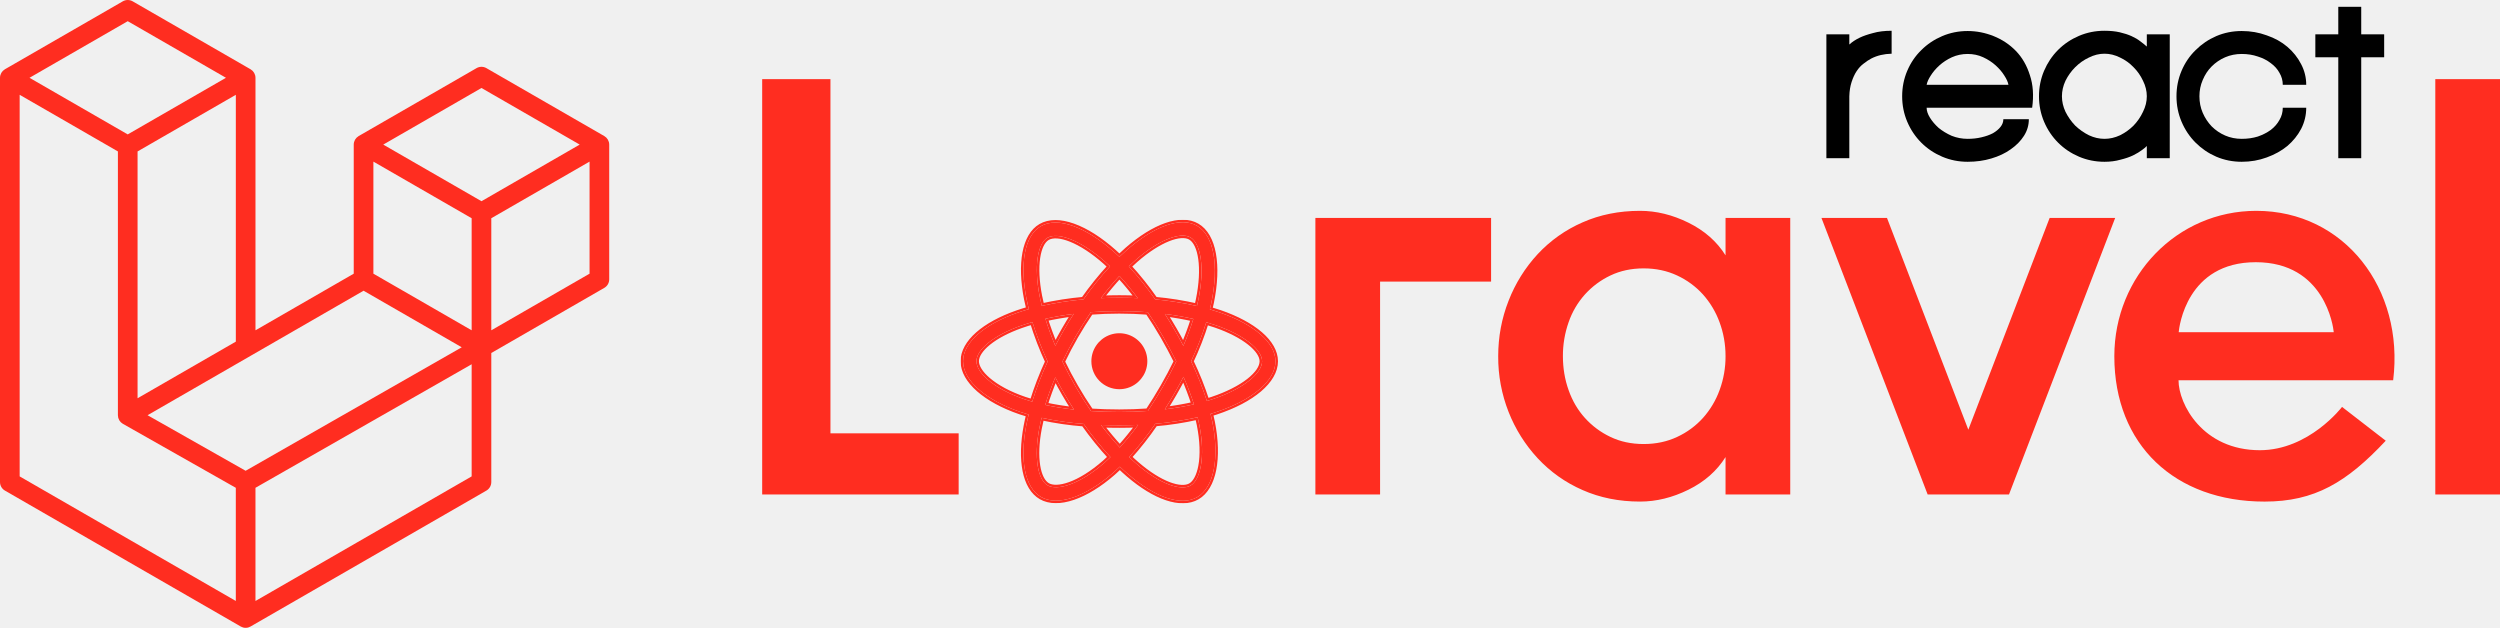
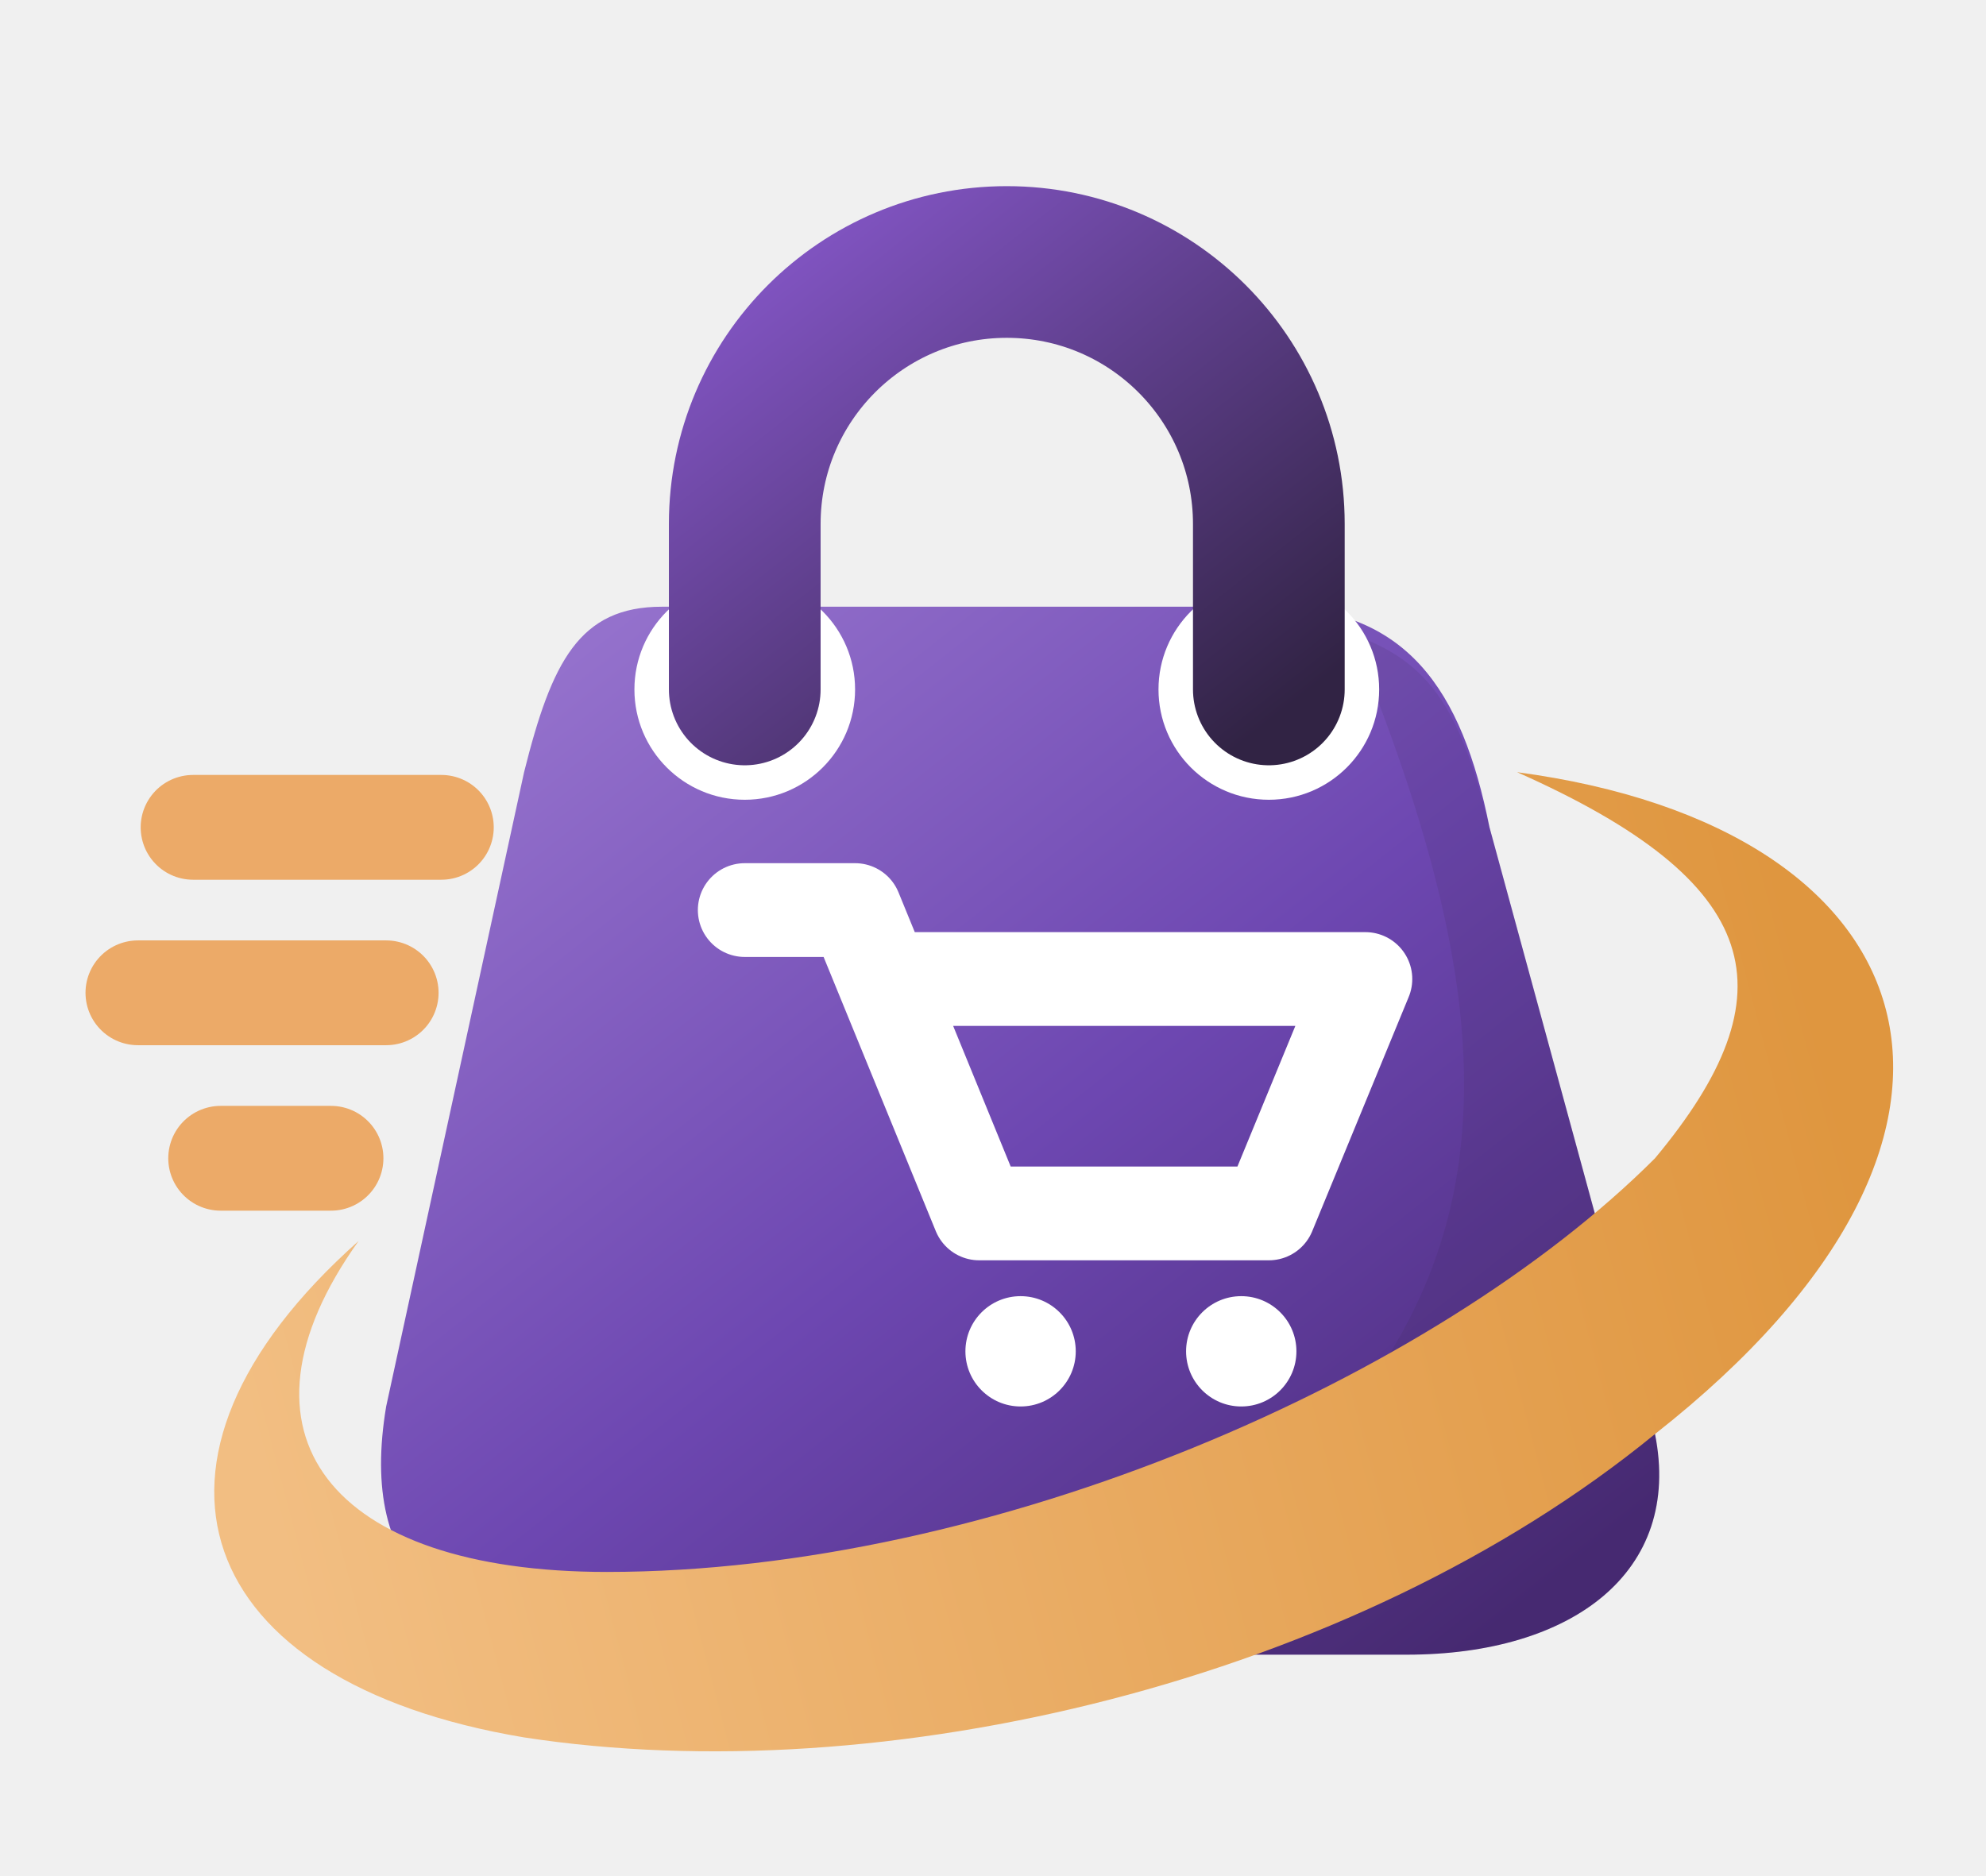
- <svg xmlns="http://www.w3.org/2000/svg" width="1991" height="500" viewBox="0 0 1991 500" fill="none">
-   <mask id="path-1-outside-1_1_7" maskUnits="userSpaceOnUse" x="765" y="175" width="253" height="226" fill="black">
-     <rect fill="white" x="765" y="175" width="253" height="226" />
-     <path d="M971.537 248.894C968.887 247.988 966.217 247.145 963.529 246.365C963.975 244.551 964.386 242.726 964.763 240.892C970.827 211.403 966.862 187.646 953.33 179.825C940.374 172.321 919.125 180.141 897.69 198.84C895.582 200.685 893.518 202.585 891.496 204.541C890.149 203.242 888.767 201.97 887.35 200.727C864.884 180.732 842.365 172.31 828.849 180.157C815.893 187.677 812.042 210.009 817.499 237.958C818.045 240.722 818.658 243.474 819.339 246.214C816.152 247.121 813.073 248.09 810.13 249.117C783.823 258.316 767 272.739 767 287.696C767 303.15 785.056 318.646 812.488 328.042C814.713 328.799 816.959 329.502 819.225 330.152C818.489 333.085 817.838 336.051 817.271 339.05C812.089 366.518 816.131 388.321 829.062 395.795C842.417 403.511 864.822 395.582 886.661 376.458C888.389 374.945 890.116 373.347 891.844 371.664C894.027 373.775 896.273 375.824 898.581 377.811C919.726 396.043 940.607 403.408 953.517 395.914C966.862 388.171 971.2 364.746 965.566 336.246C965.134 334.07 964.637 331.848 964.074 329.582C965.649 329.115 967.192 328.633 968.702 328.136C997.206 318.667 1015.78 303.358 1015.78 287.711C1015.76 272.682 998.403 258.165 971.537 248.894ZM904.681 206.873C923.043 190.854 940.208 184.531 948.033 189.05C956.362 193.865 959.601 213.279 954.367 238.741C954.021 240.399 953.648 242.053 953.247 243.701C942.289 241.208 931.177 239.449 919.985 238.435C913.577 229.204 906.553 220.417 898.959 212.133C900.818 210.33 902.722 208.576 904.671 206.873H904.681ZM840.453 300.476C842.702 304.829 845.053 309.129 847.507 313.376C850.005 317.708 852.608 321.977 855.317 326.182C847.616 325.345 839.963 324.111 832.389 322.487C834.586 315.376 837.292 307.991 840.453 300.476ZM840.453 275.429C837.343 268.074 834.711 260.84 832.55 253.853C839.65 252.262 847.216 250.962 855.104 249.977C852.461 254.102 849.918 258.288 847.475 262.534C845.033 266.781 842.687 271.079 840.437 275.429H840.453ZM846.102 287.955C849.377 281.124 852.905 274.425 856.685 267.857C860.461 261.292 864.481 254.878 868.745 248.614C876.146 248.054 883.733 247.759 891.398 247.759C899.063 247.759 906.697 248.054 914.093 248.619C918.311 254.869 922.307 261.261 926.08 267.795C929.853 274.328 933.427 280.996 936.803 287.799C933.472 294.654 929.906 301.381 926.106 307.981C922.336 314.545 918.363 320.978 914.186 327.281C906.801 327.799 899.156 328.084 891.382 328.084C883.609 328.084 876.109 327.84 868.859 327.369C864.564 321.084 860.511 314.642 856.7 308.043C852.89 301.444 849.352 294.748 846.087 287.955H846.102ZM935.305 313.303C937.81 308.957 940.215 304.553 942.519 300.093C945.678 307.255 948.467 314.576 950.874 322.025C943.21 323.751 935.462 325.074 927.661 325.99C930.293 321.813 932.842 317.584 935.305 313.303ZM942.416 275.434C940.121 271.063 937.736 266.744 935.258 262.477C932.84 258.269 930.319 254.113 927.697 250.008C935.632 251.013 943.245 252.35 950.381 253.983C948.087 261.262 945.428 268.421 942.416 275.434ZM891.502 219.747C896.677 225.401 901.563 231.314 906.143 237.461C896.347 236.994 886.545 236.994 876.736 237.461C881.572 231.066 886.521 225.131 891.502 219.747ZM834.198 189.366C842.521 184.536 860.924 191.439 880.323 208.682C881.561 209.786 882.81 210.941 884.054 212.139C876.422 220.421 869.348 229.201 862.878 238.42C851.711 239.426 840.621 241.157 829.678 243.602C829.046 241.059 828.476 238.499 827.968 235.922C823.278 211.962 826.382 193.901 834.198 189.366ZM822.065 319.89C819.992 319.299 817.945 318.658 815.924 317.967C803.796 313.821 793.779 308.411 786.901 302.518C780.744 297.237 777.624 291.966 777.624 287.696C777.624 278.621 791.13 267.043 813.654 259.191C816.483 258.207 819.337 257.307 822.215 256.491C825.561 267.242 829.612 277.759 834.343 287.976C829.555 298.333 825.454 308.994 822.065 319.89ZM879.659 368.436C870.004 376.894 860.333 382.89 851.808 385.911C844.148 388.622 838.048 388.7 834.363 386.569C826.517 382.035 823.252 364.523 827.704 341.035C828.232 338.271 828.837 335.507 829.518 332.743C840.57 335.124 851.771 336.75 863.044 337.609C869.577 346.876 876.71 355.706 884.396 364.041C882.852 365.559 881.271 367.021 879.659 368.436ZM891.797 356.402C886.76 350.955 881.732 344.927 876.83 338.449C881.594 338.636 886.445 338.729 891.382 338.729C896.451 338.729 901.468 338.62 906.412 338.397C901.849 344.643 896.971 350.652 891.797 356.402ZM956.331 371.219C954.849 379.221 951.869 384.559 948.184 386.694C940.342 391.244 923.577 385.331 905.5 369.736C903.427 367.954 901.354 366.041 899.244 364.036C906.781 355.668 913.747 346.803 920.094 337.501C931.429 336.54 942.685 334.8 953.781 332.292C954.289 334.344 954.738 336.355 955.128 338.325C957.621 350.918 957.979 362.31 956.331 371.219ZM965.349 318.024C963.991 318.475 962.591 318.911 961.171 319.336C957.692 308.535 953.483 297.983 948.572 287.753C953.299 277.659 957.343 267.26 960.679 256.626C963.224 257.367 965.696 258.145 968.075 258.969C991.096 266.908 1005.14 278.663 1005.14 287.696C1005.14 297.335 989.971 309.846 965.349 318.024Z" />
-   </mask>
-   <path d="M971.537 248.894C968.887 247.988 966.217 247.145 963.529 246.365C963.975 244.551 964.386 242.726 964.763 240.892C970.827 211.403 966.862 187.646 953.33 179.825C940.374 172.321 919.125 180.141 897.69 198.84C895.582 200.685 893.518 202.585 891.496 204.541C890.149 203.242 888.767 201.97 887.35 200.727C864.884 180.732 842.365 172.31 828.849 180.157C815.893 187.677 812.042 210.009 817.499 237.958C818.045 240.722 818.658 243.474 819.339 246.214C816.152 247.121 813.073 248.09 810.13 249.117C783.823 258.316 767 272.739 767 287.696C767 303.15 785.056 318.646 812.488 328.042C814.713 328.799 816.959 329.502 819.225 330.152C818.489 333.085 817.838 336.051 817.271 339.05C812.089 366.518 816.131 388.321 829.062 395.795C842.417 403.511 864.822 395.582 886.661 376.458C888.389 374.945 890.116 373.347 891.844 371.664C894.027 373.775 896.273 375.824 898.581 377.811C919.726 396.043 940.607 403.408 953.517 395.914C966.862 388.171 971.2 364.746 965.566 336.246C965.134 334.07 964.637 331.848 964.074 329.582C965.649 329.115 967.192 328.633 968.702 328.136C997.206 318.667 1015.78 303.358 1015.78 287.711C1015.76 272.682 998.403 258.165 971.537 248.894ZM904.681 206.873C923.043 190.854 940.208 184.531 948.033 189.05C956.362 193.865 959.601 213.279 954.367 238.741C954.021 240.399 953.648 242.053 953.247 243.701C942.289 241.208 931.177 239.449 919.985 238.435C913.577 229.204 906.553 220.417 898.959 212.133C900.818 210.33 902.722 208.576 904.671 206.873H904.681ZM840.453 300.476C842.702 304.829 845.053 309.129 847.507 313.376C850.005 317.708 852.608 321.977 855.317 326.182C847.616 325.345 839.963 324.111 832.389 322.487C834.586 315.376 837.292 307.991 840.453 300.476ZM840.453 275.429C837.343 268.074 834.711 260.84 832.55 253.853C839.65 252.262 847.216 250.962 855.104 249.977C852.461 254.102 849.918 258.288 847.475 262.534C845.033 266.781 842.687 271.079 840.437 275.429H840.453ZM846.102 287.955C849.377 281.124 852.905 274.425 856.685 267.857C860.461 261.292 864.481 254.878 868.745 248.614C876.146 248.054 883.733 247.759 891.398 247.759C899.063 247.759 906.697 248.054 914.093 248.619C918.311 254.869 922.307 261.261 926.08 267.795C929.853 274.328 933.427 280.996 936.803 287.799C933.472 294.654 929.906 301.381 926.106 307.981C922.336 314.545 918.363 320.978 914.186 327.281C906.801 327.799 899.156 328.084 891.382 328.084C883.609 328.084 876.109 327.84 868.859 327.369C864.564 321.084 860.511 314.642 856.7 308.043C852.89 301.444 849.352 294.748 846.087 287.955H846.102ZM935.305 313.303C937.81 308.957 940.215 304.553 942.519 300.093C945.678 307.255 948.467 314.576 950.874 322.025C943.21 323.751 935.462 325.074 927.661 325.99C930.293 321.813 932.842 317.584 935.305 313.303ZM942.416 275.434C940.121 271.063 937.736 266.744 935.258 262.477C932.84 258.269 930.319 254.113 927.697 250.008C935.632 251.013 943.245 252.35 950.381 253.983C948.087 261.262 945.428 268.421 942.416 275.434ZM891.502 219.747C896.677 225.401 901.563 231.314 906.143 237.461C896.347 236.994 886.545 236.994 876.736 237.461C881.572 231.066 886.521 225.131 891.502 219.747ZM834.198 189.366C842.521 184.536 860.924 191.439 880.323 208.682C881.561 209.786 882.81 210.941 884.054 212.139C876.422 220.421 869.348 229.201 862.878 238.42C851.711 239.426 840.621 241.157 829.678 243.602C829.046 241.059 828.476 238.499 827.968 235.922C823.278 211.962 826.382 193.901 834.198 189.366ZM822.065 319.89C819.992 319.299 817.945 318.658 815.924 317.967C803.796 313.821 793.779 308.411 786.901 302.518C780.744 297.237 777.624 291.966 777.624 287.696C777.624 278.621 791.13 267.043 813.654 259.191C816.483 258.207 819.337 257.307 822.215 256.491C825.561 267.242 829.612 277.759 834.343 287.976C829.555 298.333 825.454 308.994 822.065 319.89ZM879.659 368.436C870.004 376.894 860.333 382.89 851.808 385.911C844.148 388.622 838.048 388.7 834.363 386.569C826.517 382.035 823.252 364.523 827.704 341.035C828.232 338.271 828.837 335.507 829.518 332.743C840.57 335.124 851.771 336.75 863.044 337.609C869.577 346.876 876.71 355.706 884.396 364.041C882.852 365.559 881.271 367.021 879.659 368.436ZM891.797 356.402C886.76 350.955 881.732 344.927 876.83 338.449C881.594 338.636 886.445 338.729 891.382 338.729C896.451 338.729 901.468 338.62 906.412 338.397C901.849 344.643 896.971 350.652 891.797 356.402ZM956.331 371.219C954.849 379.221 951.869 384.559 948.184 386.694C940.342 391.244 923.577 385.331 905.5 369.736C903.427 367.954 901.354 366.041 899.244 364.036C906.781 355.668 913.747 346.803 920.094 337.501C931.429 336.54 942.685 334.8 953.781 332.292C954.289 334.344 954.738 336.355 955.128 338.325C957.621 350.918 957.979 362.31 956.331 371.219ZM965.349 318.024C963.991 318.475 962.591 318.911 961.171 319.336C957.692 308.535 953.483 297.983 948.572 287.753C953.299 277.659 957.343 267.26 960.679 256.626C963.224 257.367 965.696 258.145 968.075 258.969C991.096 266.908 1005.14 278.663 1005.14 287.696C1005.14 297.335 989.971 309.846 965.349 318.024Z" fill="#FF2D20" />
-   <path d="M971.537 248.894C968.887 247.988 966.217 247.145 963.529 246.365C963.975 244.551 964.386 242.726 964.763 240.892C970.827 211.403 966.862 187.646 953.33 179.825C940.374 172.321 919.125 180.141 897.69 198.84C895.582 200.685 893.518 202.585 891.496 204.541C890.149 203.242 888.767 201.97 887.35 200.727C864.884 180.732 842.365 172.31 828.849 180.157C815.893 187.677 812.042 210.009 817.499 237.958C818.045 240.722 818.658 243.474 819.339 246.214C816.152 247.121 813.073 248.09 810.13 249.117C783.823 258.316 767 272.739 767 287.696C767 303.15 785.056 318.646 812.488 328.042C814.713 328.799 816.959 329.502 819.225 330.152C818.489 333.085 817.838 336.051 817.271 339.05C812.089 366.518 816.131 388.321 829.062 395.795C842.417 403.511 864.822 395.582 886.661 376.458C888.389 374.945 890.116 373.347 891.844 371.664C894.027 373.775 896.273 375.824 898.581 377.811C919.726 396.043 940.607 403.408 953.517 395.914C966.862 388.171 971.2 364.746 965.566 336.246C965.134 334.07 964.637 331.848 964.074 329.582C965.649 329.115 967.192 328.633 968.702 328.136C997.206 318.667 1015.78 303.358 1015.78 287.711C1015.76 272.682 998.403 258.165 971.537 248.894ZM904.681 206.873C923.043 190.854 940.208 184.531 948.033 189.05C956.362 193.865 959.601 213.279 954.367 238.741C954.021 240.399 953.648 242.053 953.247 243.701C942.289 241.208 931.177 239.449 919.985 238.435C913.577 229.204 906.553 220.417 898.959 212.133C900.818 210.33 902.722 208.576 904.671 206.873H904.681ZM840.453 300.476C842.702 304.829 845.053 309.129 847.507 313.376C850.005 317.708 852.608 321.977 855.317 326.182C847.616 325.345 839.963 324.111 832.389 322.487C834.586 315.376 837.292 307.991 840.453 300.476ZM840.453 275.429C837.343 268.074 834.711 260.84 832.55 253.853C839.65 252.262 847.216 250.962 855.104 249.977C852.461 254.102 849.918 258.288 847.475 262.534C845.033 266.781 842.687 271.079 840.437 275.429H840.453ZM846.102 287.955C849.377 281.124 852.905 274.425 856.685 267.857C860.461 261.292 864.481 254.878 868.745 248.614C876.146 248.054 883.733 247.759 891.398 247.759C899.063 247.759 906.697 248.054 914.093 248.619C918.311 254.869 922.307 261.261 926.08 267.795C929.853 274.328 933.427 280.996 936.803 287.799C933.472 294.654 929.906 301.381 926.106 307.981C922.336 314.545 918.363 320.978 914.186 327.281C906.801 327.799 899.156 328.084 891.382 328.084C883.609 328.084 876.109 327.84 868.859 327.369C864.564 321.084 860.511 314.642 856.7 308.043C852.89 301.444 849.352 294.748 846.087 287.955H846.102ZM935.305 313.303C937.81 308.957 940.215 304.553 942.519 300.093C945.678 307.255 948.467 314.576 950.874 322.025C943.21 323.751 935.462 325.074 927.661 325.99C930.293 321.813 932.842 317.584 935.305 313.303ZM942.416 275.434C940.121 271.063 937.736 266.744 935.258 262.477C932.84 258.269 930.319 254.113 927.697 250.008C935.632 251.013 943.245 252.35 950.381 253.983C948.087 261.262 945.428 268.421 942.416 275.434ZM891.502 219.747C896.677 225.401 901.563 231.314 906.143 237.461C896.347 236.994 886.545 236.994 876.736 237.461C881.572 231.066 886.521 225.131 891.502 219.747ZM834.198 189.366C842.521 184.536 860.924 191.439 880.323 208.682C881.561 209.786 882.81 210.941 884.054 212.139C876.422 220.421 869.348 229.201 862.878 238.42C851.711 239.426 840.621 241.157 829.678 243.602C829.046 241.059 828.476 238.499 827.968 235.922C823.278 211.962 826.382 193.901 834.198 189.366ZM822.065 319.89C819.992 319.299 817.945 318.658 815.924 317.967C803.796 313.821 793.779 308.411 786.901 302.518C780.744 297.237 777.624 291.966 777.624 287.696C777.624 278.621 791.13 267.043 813.654 259.191C816.483 258.207 819.337 257.307 822.215 256.491C825.561 267.242 829.612 277.759 834.343 287.976C829.555 298.333 825.454 308.994 822.065 319.89ZM879.659 368.436C870.004 376.894 860.333 382.89 851.808 385.911C844.148 388.622 838.048 388.7 834.363 386.569C826.517 382.035 823.252 364.523 827.704 341.035C828.232 338.271 828.837 335.507 829.518 332.743C840.57 335.124 851.771 336.75 863.044 337.609C869.577 346.876 876.71 355.706 884.396 364.041C882.852 365.559 881.271 367.021 879.659 368.436ZM891.797 356.402C886.76 350.955 881.732 344.927 876.83 338.449C881.594 338.636 886.445 338.729 891.382 338.729C896.451 338.729 901.468 338.62 906.412 338.397C901.849 344.643 896.971 350.652 891.797 356.402ZM956.331 371.219C954.849 379.221 951.869 384.559 948.184 386.694C940.342 391.244 923.577 385.331 905.5 369.736C903.427 367.954 901.354 366.041 899.244 364.036C906.781 355.668 913.747 346.803 920.094 337.501C931.429 336.54 942.685 334.8 953.781 332.292C954.289 334.344 954.738 336.355 955.128 338.325C957.621 350.918 957.979 362.31 956.331 371.219ZM965.349 318.024C963.991 318.475 962.591 318.911 961.171 319.336C957.692 308.535 953.483 297.983 948.572 287.753C953.299 277.659 957.343 267.26 960.679 256.626C963.224 257.367 965.696 258.145 968.075 258.969C991.096 266.908 1005.14 278.663 1005.14 287.696C1005.14 297.335 989.971 309.846 965.349 318.024Z" stroke="#FF2D20" stroke-width="4" mask="url(#path-1-outside-1_1_7)" />
-   <path d="M891.382 309.96C895.793 309.974 900.109 308.679 903.783 306.24C907.457 303.8 910.325 300.324 912.023 296.253C913.721 292.182 914.172 287.699 913.321 283.372C912.469 279.044 910.352 275.066 907.239 271.943C904.125 268.819 900.154 266.689 895.829 265.823C891.504 264.957 887.02 265.394 882.944 267.079C878.867 268.764 875.383 271.62 872.931 275.286C870.479 278.953 869.17 283.264 869.17 287.675C869.164 290.597 869.733 293.492 870.847 296.193C871.96 298.895 873.595 301.351 875.658 303.421C877.72 305.49 880.171 307.133 882.869 308.255C885.567 309.377 888.46 309.957 891.382 309.96Z" fill="#FF2D20" />
-   <path fill-rule="evenodd" clip-rule="evenodd" d="M484.904 113.113C485.084 113.78 485.176 114.467 485.178 115.157V222.481C485.178 223.859 484.815 225.212 484.125 226.404C483.435 227.596 482.443 228.584 481.25 229.27L391.267 281.132V383.926C391.267 386.724 389.782 389.306 387.359 390.715L199.527 498.958C199.097 499.202 198.628 499.359 198.159 499.525C197.984 499.584 197.817 499.691 197.632 499.74C196.319 500.087 194.939 500.087 193.626 499.74C193.411 499.682 193.215 499.564 193.01 499.486C192.58 499.33 192.131 499.193 191.72 498.958L3.928 390.715C2.735 390.029 1.744 389.04 1.054 387.848C0.365 386.656 0.001 385.304 0 383.926L0 61.955C0 61.251 0.098 60.566 0.274 59.901C0.332 59.676 0.469 59.471 0.547 59.246C0.694 58.835 0.831 58.414 1.046 58.033C1.192 57.779 1.407 57.573 1.583 57.338C1.808 57.025 2.013 56.703 2.277 56.429C2.501 56.204 2.795 56.038 3.049 55.842C3.332 55.607 3.586 55.353 3.908 55.167L97.819 1.045C99.008 0.36 100.356 0 101.728 0C103.099 0 104.447 0.36 105.636 1.045L199.537 55.167H199.557C199.869 55.363 200.133 55.607 200.417 55.832C200.671 56.028 200.954 56.204 201.179 56.419C201.452 56.703 201.648 57.025 201.882 57.338C202.048 57.573 202.273 57.779 202.41 58.033C202.635 58.424 202.762 58.835 202.918 59.246C202.996 59.471 203.133 59.676 203.192 59.911C203.371 60.578 203.463 61.265 203.465 61.955V263.055L281.713 217.952V115.148C281.713 114.463 281.81 113.768 281.986 113.113C282.055 112.878 282.182 112.673 282.26 112.448C282.416 112.037 282.553 111.617 282.768 111.235C282.915 110.981 283.13 110.775 283.296 110.541C283.53 110.228 283.726 109.905 283.999 109.631C284.224 109.406 284.507 109.24 284.761 109.044C285.054 108.809 285.309 108.555 285.621 108.369L379.542 54.248C380.73 53.562 382.078 53.201 383.45 53.201C384.822 53.201 386.17 53.562 387.359 54.248L481.26 108.369C481.592 108.565 481.846 108.809 482.139 109.034C482.383 109.23 482.667 109.406 482.891 109.621C483.165 109.905 483.36 110.228 483.595 110.541C483.771 110.775 483.986 110.981 484.123 111.235C484.347 111.617 484.474 112.037 484.631 112.448C484.719 112.673 484.846 112.878 484.904 113.113ZM469.524 217.952V128.705L436.664 147.642L391.267 173.808V263.055L469.534 217.952H469.524ZM375.623 379.397V290.091L330.969 315.621L203.455 388.475V478.622L375.623 379.397ZM15.653 75.503V379.397L187.802 478.612V388.485L97.868 337.532L97.839 337.513L97.8 337.493C97.497 337.317 97.243 337.063 96.959 336.847C96.715 336.652 96.432 336.495 96.217 336.28L96.197 336.251C95.943 336.006 95.767 335.703 95.552 335.429C95.357 335.165 95.122 334.94 94.966 334.666L94.956 334.637C94.78 334.343 94.673 333.991 94.546 333.659C94.419 333.365 94.253 333.091 94.175 332.778C94.077 332.407 94.057 332.006 94.018 331.624C93.979 331.331 93.901 331.037 93.901 330.744V120.606L48.514 94.43L15.653 75.503ZM101.737 16.872L23.5 61.955L101.718 107.039L179.946 61.946L101.718 16.872H101.737ZM142.425 298.23L187.812 272.074V75.503L154.951 94.44L109.554 120.606V317.177L142.425 298.23ZM383.45 70.074L305.222 115.157L383.45 160.241L461.668 115.148L383.45 70.074ZM375.623 173.808L330.227 147.642L297.366 128.705V217.952L342.753 244.108L375.623 263.055V173.808ZM195.619 374.927L310.362 309.351L367.719 276.583L289.549 231.529L199.547 283.401L117.518 330.675L195.619 374.927Z" fill="#FF2D20" />
-   <path fill-rule="evenodd" clip-rule="evenodd" d="M661.371 63V345.115H763.474V393.787H607V63H661.371ZM1047.57 393.787V173.576H1187.5V224.268H1099.09V393.811H1047.57V393.787ZM1374.22 203.347V173.576H1425.75V393.799H1374.22V364.016C1367.29 375.045 1357.45 383.712 1344.68 390.004C1331.92 396.308 1319.08 399.454 1306.15 399.454C1289.45 399.454 1274.17 396.394 1260.3 390.249C1246.79 384.36 1234.64 375.751 1224.61 364.958C1214.66 354.224 1206.81 341.728 1201.45 328.112C1195.88 313.965 1193.07 298.88 1193.17 283.675C1193.17 268.251 1195.93 253.513 1201.45 239.484C1206.77 225.777 1214.62 213.193 1224.6 202.393C1234.64 191.605 1246.79 183 1260.3 177.114C1274.17 170.969 1289.45 167.909 1306.15 167.909C1319.07 167.909 1331.92 171.055 1344.68 177.359C1357.45 183.663 1367.29 192.318 1374.22 203.347ZM1369.5 310.619C1372.67 301.995 1374.27 292.875 1374.22 283.688C1374.22 274.225 1372.63 265.252 1369.5 256.757C1366.54 248.576 1362.06 241.035 1356.27 234.538C1350.5 228.166 1343.5 223.021 1335.7 219.408C1327.67 215.638 1318.75 213.74 1308.99 213.74C1299.22 213.74 1290.39 215.638 1282.52 219.408C1274.81 223.064 1267.9 228.206 1262.19 234.538C1256.42 241.001 1252 248.551 1249.2 256.744C1246.17 265.399 1244.65 274.508 1244.7 283.675C1244.7 293.126 1246.18 302.111 1249.2 310.606C1252.18 319.126 1256.52 326.52 1262.19 332.824C1267.9 339.159 1274.81 344.302 1282.52 347.955C1290.39 351.737 1299.22 353.623 1308.99 353.623C1318.75 353.623 1327.67 351.737 1335.7 347.955C1343.51 344.346 1350.5 339.2 1356.27 332.824C1362.06 326.332 1366.54 318.795 1369.5 310.619ZM1632.33 173.576H1684.52L1599.96 393.799H1535.18L1450.61 173.576H1502.8L1567.57 342.214L1632.33 173.576ZM1796.91 167.909C1867.06 167.909 1914.91 230.07 1905.92 302.821H1734.98C1734.98 321.819 1754.17 358.544 1799.74 358.544C1838.92 358.544 1865.19 324.084 1865.2 324.06L1900.01 350.991C1868.89 384.202 1843.4 399.467 1803.49 399.467C1732.19 399.467 1683.85 354.369 1683.85 283.688C1683.85 219.751 1733.82 167.909 1796.91 167.909ZM1735.11 264.542H1858.6C1858.22 260.307 1851.52 208.819 1796.49 208.819C1741.45 208.819 1735.51 260.307 1735.11 264.542ZM1939.47 393.787V63H1991V393.787H1939.47Z" fill="#FF2D20" />
-   <path d="M1472.8 35.462C1474.96 33.432 1477.74 31.605 1481.12 29.981C1483.96 28.628 1487.48 27.41 1491.68 26.327C1495.87 25.109 1500.81 24.5 1506.49 24.5V42.77C1500.4 42.905 1494.99 44.191 1490.25 46.627C1488.22 47.71 1486.19 49.063 1484.16 50.687C1482.13 52.176 1480.31 54.138 1478.68 56.574C1477.06 59.01 1475.71 61.92 1474.62 65.303C1473.54 68.551 1472.93 72.34 1472.8 76.671V126H1454.53V27.342H1472.8V35.462Z" fill="black" />
-   <path d="M1615.77 94.941C1615.77 99.678 1614.49 104.076 1611.91 108.136C1609.34 112.196 1605.82 115.782 1601.36 118.895C1597.03 122.008 1591.89 124.444 1585.93 126.203C1580.11 127.962 1573.82 128.842 1567.05 128.842C1559.88 128.842 1553.11 127.489 1546.75 124.782C1540.39 122.075 1534.84 118.354 1530.11 113.617C1525.37 108.88 1521.65 103.332 1518.94 96.971C1516.23 90.61 1514.88 83.844 1514.88 76.671C1514.88 69.498 1516.23 62.732 1518.94 56.371C1521.65 50.01 1525.37 44.529 1530.11 39.928C1534.84 35.191 1540.39 31.47 1546.75 28.763C1553.11 26.056 1559.88 24.703 1567.05 24.703C1574.09 24.703 1580.99 26.056 1587.76 28.763C1594.52 31.47 1600.41 35.394 1605.42 40.537C1610.43 45.68 1614.15 52.108 1616.58 59.822C1619.15 67.401 1619.76 76.062 1618.41 85.806H1534.37C1534.37 88.242 1535.25 90.881 1537.01 93.723C1538.77 96.565 1541.07 99.272 1543.91 101.843C1546.89 104.279 1550.34 106.377 1554.26 108.136C1558.32 109.76 1562.59 110.572 1567.05 110.572C1570.98 110.572 1574.63 110.166 1578.01 109.354C1581.53 108.542 1584.58 107.459 1587.15 106.106C1589.72 104.617 1591.75 102.926 1593.24 101.031C1594.73 99.136 1595.47 97.106 1595.47 94.941H1615.77ZM1599.53 67.536C1599.13 65.371 1598.04 62.935 1596.28 60.228C1594.52 57.386 1592.22 54.679 1589.38 52.108C1586.54 49.537 1583.22 47.371 1579.43 45.612C1575.65 43.853 1571.52 42.973 1567.05 42.973C1562.59 42.973 1558.39 43.853 1554.47 45.612C1550.68 47.371 1547.36 49.537 1544.52 52.108C1541.68 54.679 1539.38 57.386 1537.62 60.228C1535.86 62.935 1534.77 65.371 1534.37 67.536H1599.53Z" fill="black" />
-   <path d="M1709.72 126V116.256C1709.04 117.068 1707.76 118.151 1705.86 119.504C1704.1 120.857 1701.74 122.278 1698.76 123.767C1695.92 125.12 1692.53 126.271 1688.61 127.218C1684.82 128.301 1680.62 128.842 1676.02 128.842C1668.85 128.842 1662.08 127.489 1655.72 124.782C1649.36 122.075 1643.81 118.354 1639.08 113.617C1634.34 108.88 1630.62 103.332 1627.91 96.971C1625.21 90.61 1623.85 83.844 1623.85 76.671C1623.85 69.498 1625.21 62.732 1627.91 56.371C1630.62 50.01 1634.34 44.462 1639.08 39.725C1643.81 34.988 1649.36 31.267 1655.72 28.56C1662.08 25.853 1668.85 24.5 1676.02 24.5C1680.62 24.5 1684.68 24.906 1688.2 25.718C1691.72 26.53 1694.83 27.545 1697.54 28.763C1700.25 29.981 1702.55 31.334 1704.44 32.823C1706.47 34.312 1708.23 35.733 1709.72 37.086V27.342H1727.99V126H1709.72ZM1642.12 76.671C1642.12 80.866 1643.07 84.994 1644.96 89.054C1646.99 93.114 1649.57 96.768 1652.68 100.016C1655.93 103.129 1659.58 105.7 1663.64 107.73C1667.7 109.625 1671.83 110.572 1676.02 110.572C1680.22 110.572 1684.35 109.625 1688.41 107.73C1692.47 105.7 1696.05 103.129 1699.16 100.016C1702.28 96.768 1704.78 93.114 1706.68 89.054C1708.71 84.994 1709.72 80.866 1709.72 76.671C1709.72 72.476 1708.71 68.348 1706.68 64.288C1704.78 60.228 1702.28 56.642 1699.16 53.529C1696.05 50.281 1692.47 47.71 1688.41 45.815C1684.35 43.785 1680.22 42.77 1676.02 42.77C1671.83 42.77 1667.7 43.785 1663.64 45.815C1659.58 47.71 1655.93 50.281 1652.68 53.529C1649.57 56.642 1646.99 60.228 1644.96 64.288C1643.07 68.348 1642.12 72.476 1642.12 76.671Z" fill="black" />
-   <path d="M1836.68 85.806C1836.68 91.761 1835.32 97.377 1832.62 102.655C1829.91 107.798 1826.25 112.331 1821.65 116.256C1817.05 120.045 1811.57 123.09 1805.21 125.391C1798.98 127.692 1792.35 128.842 1785.32 128.842C1778.14 128.842 1771.38 127.489 1765.02 124.782C1758.79 122.075 1753.31 118.354 1748.57 113.617C1743.84 108.88 1740.11 103.332 1737.41 96.971C1734.7 90.61 1733.35 83.844 1733.35 76.671C1733.35 69.498 1734.7 62.732 1737.41 56.371C1740.11 50.01 1743.84 44.529 1748.57 39.928C1753.31 35.191 1758.79 31.47 1765.02 28.763C1771.38 26.056 1778.14 24.703 1785.32 24.703C1792.35 24.703 1798.98 25.853 1805.21 28.154C1811.57 30.319 1817.05 33.364 1821.65 37.289C1826.25 41.214 1829.91 45.815 1832.62 51.093C1835.32 56.236 1836.68 61.717 1836.68 67.536H1818C1818 64.153 1817.12 60.972 1815.36 57.995C1813.74 55.018 1811.44 52.446 1808.46 50.281C1805.48 47.98 1802.03 46.221 1798.11 45.003C1794.18 43.65 1789.92 42.973 1785.32 42.973C1780.58 42.973 1776.18 43.853 1772.12 45.612C1768.06 47.371 1764.47 49.807 1761.36 52.92C1758.38 55.897 1756.02 59.484 1754.26 63.679C1752.5 67.739 1751.62 72.07 1751.62 76.671C1751.62 81.408 1752.5 85.806 1754.26 89.866C1756.02 93.926 1758.38 97.512 1761.36 100.625C1764.47 103.738 1768.06 106.174 1772.12 107.933C1776.18 109.692 1780.58 110.572 1785.32 110.572C1789.92 110.572 1794.18 109.963 1798.11 108.745C1802.03 107.392 1805.48 105.632 1808.46 103.467C1811.44 101.166 1813.74 98.527 1815.36 95.55C1817.12 92.573 1818 89.325 1818 85.806H1836.68Z" fill="black" />
-   <path d="M1862.21 126V45.612H1843.94V27.342H1862.21V5.418H1880.48V27.342H1898.75V45.612H1880.48V126H1862.21Z" fill="black" />
+ <svg xmlns="http://www.w3.org/2000/svg" viewBox="0 0 72 68" fill="none">
+   <defs>
+     <linearGradient id="bag" x1="23" y1="22" x2="53" y2="60" gradientUnits="userSpaceOnUse">
+       <stop stop-color="#9471CC" />
+       <stop offset=".5" stop-color="#6D47B1" />
+       <stop offset="1" stop-color="#492A77" />
+     </linearGradient>
+     <linearGradient id="handle" x1="30" y1="8" x2="45" y2="27" gradientUnits="userSpaceOnUse">
+       <stop stop-color="#8154C2" />
+       <stop offset="1" stop-color="#312344" />
+     </linearGradient>
+     <linearGradient id="swoosh" x1="9" y1="52" x2="66" y2="37" gradientUnits="userSpaceOnUse">
+       <stop stop-color="#F2BE82" />
+       <stop offset="1" stop-color="#DF963F" />
+     </linearGradient>
+   </defs>
+   <path d="M24 22h22c5 0 7 3 8 8l6 22c1 5-3 8-9 8H24c-8 0-11-3-10-9l5-23c1-4 2-6 5-6Z" fill="url(#bag)" />
+   <path d="M49 23c3 1 4 3 5 7l6 22c1 5-3 8-9 8H38c17-10 18-20 11-37Z" fill="#312344" opacity=".12" />
+   <circle cx="27" cy="25" r="4" fill="#fff" />
+   <circle cx="46" cy="25" r="4" fill="#fff" />
+   <path d="M27 25v-6a9.5 9.5 0 0 1 19 0v6" stroke="url(#handle)" stroke-width="5.5" stroke-linecap="round" />
+   <path d="M27 33h4l4.5 11H46l3.5-8.5H33" stroke="#fff" stroke-width="3.4" stroke-linecap="round" stroke-linejoin="round" />
+   <circle cx="37" cy="49" r="2" fill="#fff" />
+   <circle cx="45" cy="49" r="2" fill="#fff" />
+   <path d="M7 30h9M5 36h9M8 42h4" stroke="#ECAA68" stroke-width="3.8" stroke-linecap="round" />
+   <path d="M55 28c15 2 19 13 5 24-11 9-28 13-41 11C7 61 4 53 13 45c-5 7-1 12 9 12 14 0 30-7 38-15 5-6 4-10-5-14Z" fill="url(#swoosh)" />
</svg>
